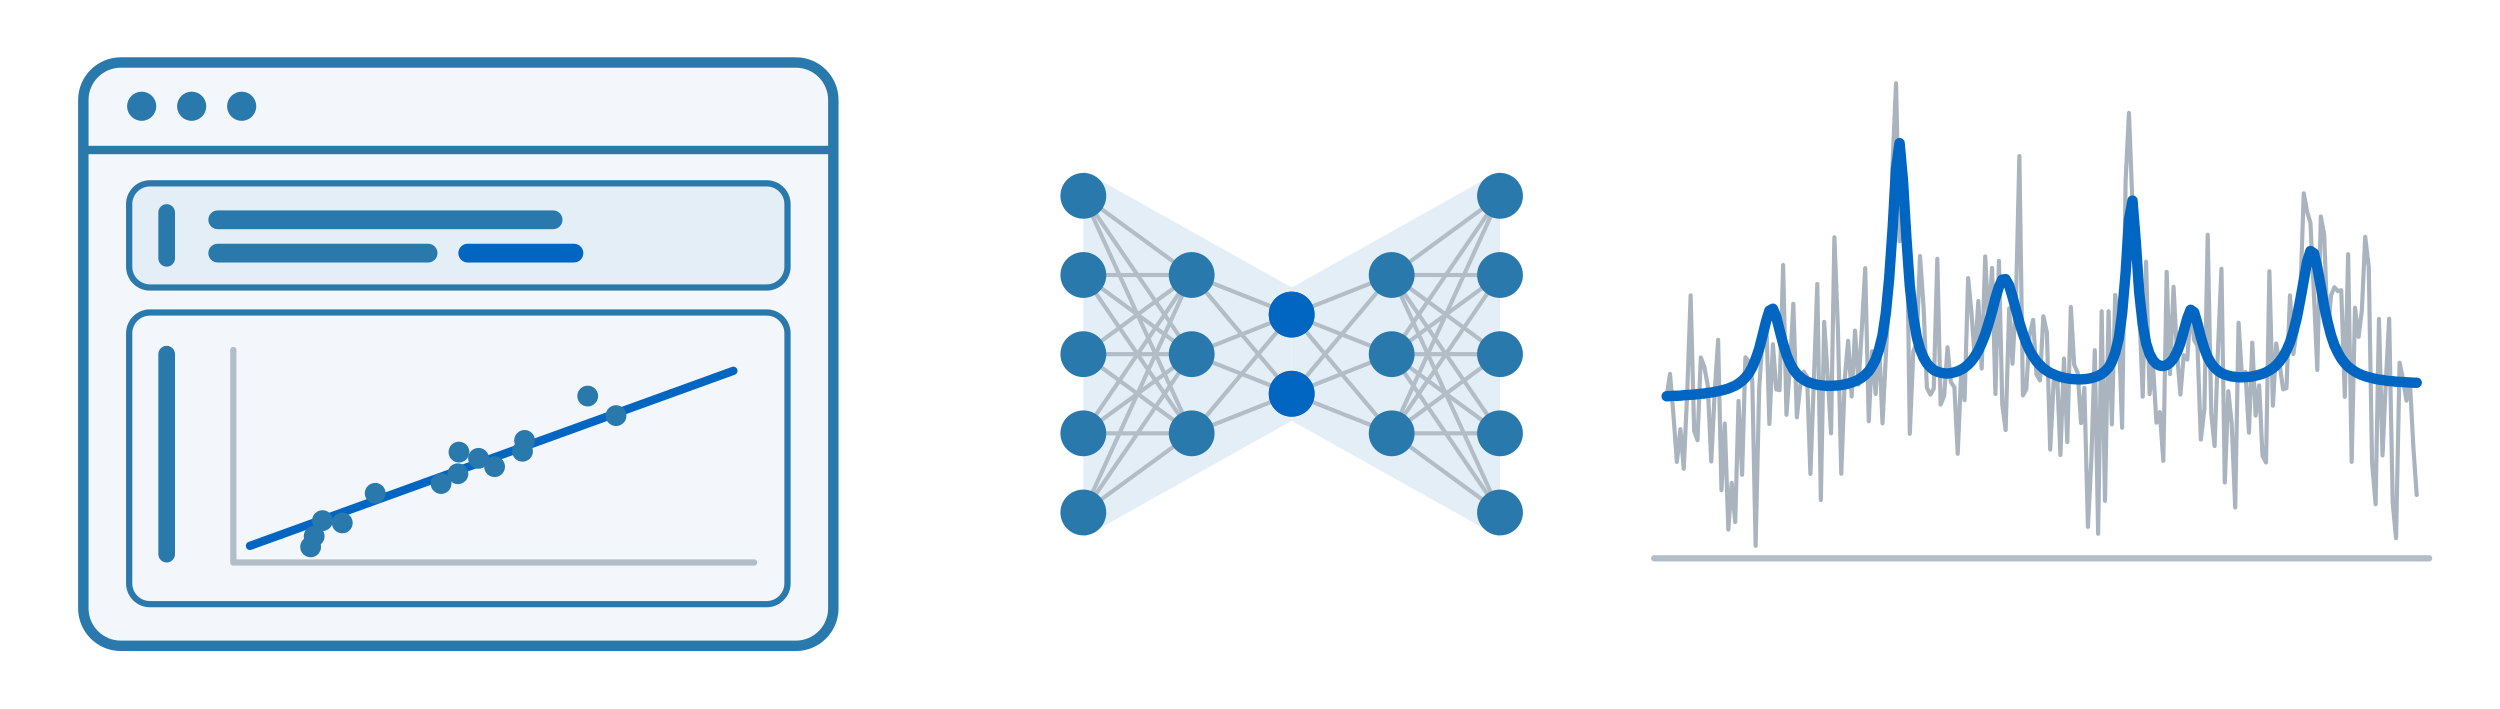
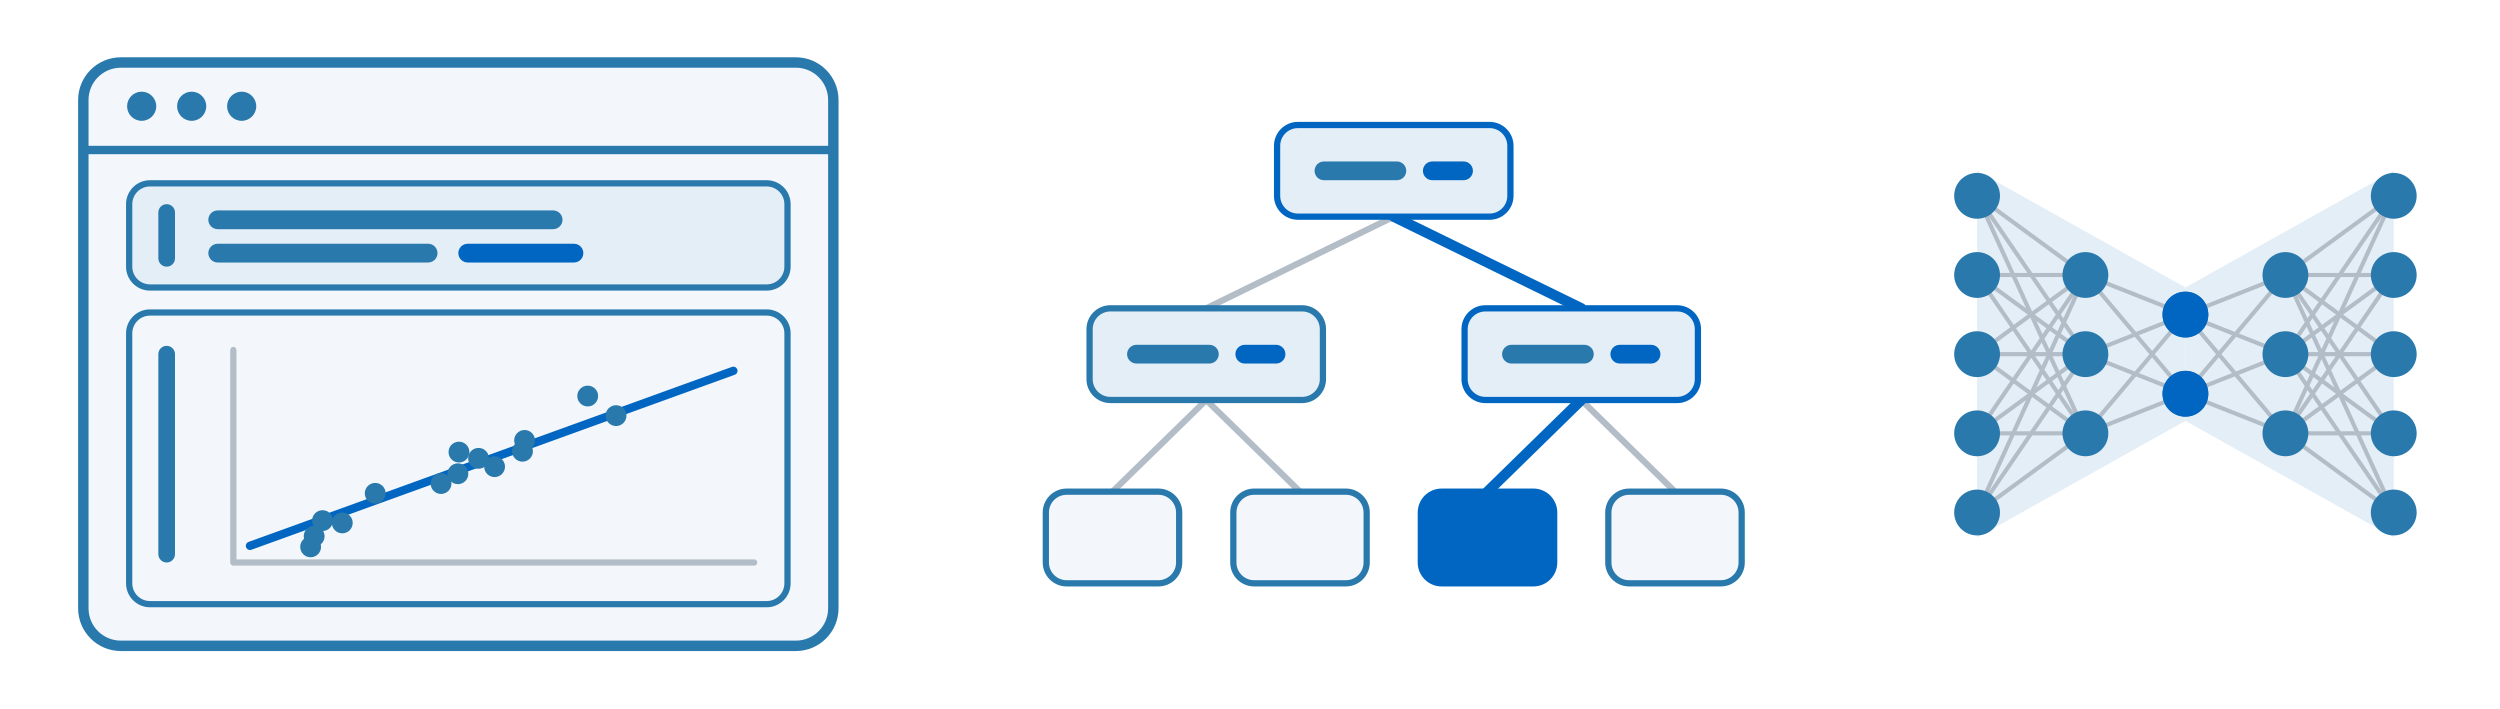
<svg xmlns="http://www.w3.org/2000/svg" version="1.1" width="1200" height="340" viewBox="0 0 1200 340">
  <g style="fill:none;stroke-linecap:round;stroke-linejoin:round">
    <rect x="40" y="30" width="360" height="280" rx="18" style="fill:#f3f7fb;stroke:#2979ad;stroke-width:5" />
    <path d="M 40,72 H 400" style="stroke:#2979ad;stroke-width:4" />
    <g style="fill:#2979ad">
      <circle cx="68" cy="51" r="7" />
      <circle cx="92" cy="51" r="7" />
      <circle cx="116" cy="51" r="7" />
    </g>
    <rect x="62" y="88" width="316" height="50" rx="10" style="fill:#e4eef7;stroke:#2979ad;stroke-width:3" />
    <g style="fill:#2979ad">
      <rect x="76" y="98" width="8" height="30" rx="4" />
      <rect x="100" y="101" width="170" height="9" rx="4.5" />
      <rect x="100" y="117" width="110" height="9" rx="4.5" />
      <rect x="220" y="117" width="60" height="9" rx="4.5" style="fill:#0066c2" />
    </g>
    <rect x="62" y="150" width="316" height="140" rx="10" style="stroke:#2979ad;stroke-width:3" />
    <rect x="76" y="166" width="8" height="104" rx="4" style="fill:#2979ad" />
    <path d="M 112,168 V 270 H 362" style="stroke:#b3bdc7;stroke-width:3" />
    <path d="M 120,262 352,178" style="stroke:#0066c2;stroke-width:4" />
    <g style="fill:#2979ad">
      <circle cx="149.1" cy="262.5" r="5" />
      <circle cx="150.8" cy="257.4" r="5" />
      <circle cx="154.8" cy="249.9" r="5" />
      <circle cx="164.3" cy="251.0" r="5" />
      <circle cx="180.1" cy="236.8" r="5" />
      <circle cx="211.7" cy="232.1" r="5" />
      <circle cx="219.8" cy="227.4" r="5" />
      <circle cx="220.3" cy="217.0" r="5" />
      <circle cx="229.7" cy="220.0" r="5" />
      <circle cx="237.4" cy="224.0" r="5" />
      <circle cx="250.8" cy="216.6" r="5" />
      <circle cx="251.8" cy="211.4" r="5" />
      <circle cx="282.1" cy="190.1" r="5" />
      <circle cx="295.7" cy="199.5" r="5" />
    </g>
-     <path d="M 520,82 620,138 V 202 L 520,258 Z" style="fill:#e4eef7" />
-     <path d="M 720,82 620,138 V 202 L 720,258 Z" style="fill:#e4eef7" />
-     <path d="M 520,94.0 572,132.0 M 520,94.0 572,170.0 M 520,94.0 572,208.0 M 520,132.0 572,132.0 M 520,132.0 572,170.0 M 520,132.0 572,208.0 M 520,170.0 572,132.0 M 520,170.0 572,170.0 M 520,170.0 572,208.0 M 520,208.0 572,132.0 M 520,208.0 572,170.0 M 520,208.0 572,208.0 M 520,246.0 572,132.0 M 520,246.0 572,170.0 M 520,246.0 572,208.0 M 572,132.0 620,151.0 M 572,132.0 620,189.0 M 572,170.0 620,151.0 M 572,170.0 620,189.0 M 572,208.0 620,151.0 M 572,208.0 620,189.0 M 620,151.0 668,132.0 M 620,151.0 668,170.0 M 620,151.0 668,208.0 M 620,189.0 668,132.0 M 620,189.0 668,170.0 M 620,189.0 668,208.0 M 668,132.0 720,94.0 M 668,132.0 720,132.0 M 668,132.0 720,170.0 M 668,132.0 720,208.0 M 668,132.0 720,246.0 M 668,170.0 720,94.0 M 668,170.0 720,132.0 M 668,170.0 720,170.0 M 668,170.0 720,208.0 M 668,170.0 720,246.0 M 668,208.0 720,94.0 M 668,208.0 720,132.0 M 668,208.0 720,170.0 M 668,208.0 720,208.0 M 668,208.0 720,246.0" style="stroke:#b3bdc7;stroke-width:2" />
+     <path d="M 669,104 579,148 M 579,192 534,236 M 579,192 624,236 M 759,192 804,236" style="stroke:#b3bdc7;stroke-width:3" />
+     <path d="M 669,104 759,148 M 759,192 714,236" style="stroke:#0066c2;stroke-width:5" />
+     <rect x="613" y="60" width="112" height="44" rx="10" style="fill:#e4eef7;stroke:#0066c2;stroke-width:3" />
+     <rect x="631" y="77.5" width="44" height="9" rx="4.5" style="fill:#2979ad" />
+     <rect x="683" y="77.5" width="24" height="9" rx="4.5" style="fill:#0066c2" />
+     <rect x="523" y="148" width="112" height="44" rx="10" style="fill:#e4eef7;stroke:#2979ad;stroke-width:3" />
+     <rect x="541" y="165.5" width="44" height="9" rx="4.5" style="fill:#2979ad" />
+     <rect x="593" y="165.5" width="24" height="9" rx="4.5" style="fill:#0066c2" />
+     <rect x="703" y="148" width="112" height="44" rx="10" style="fill:#e4eef7;stroke:#0066c2;stroke-width:3" />
+     <rect x="721" y="165.5" width="44" height="9" rx="4.5" style="fill:#2979ad" />
+     <rect x="773" y="165.5" width="24" height="9" rx="4.5" style="fill:#0066c2" />
+     <rect x="502" y="236" width="64" height="44" rx="10" style="fill:#f3f7fb;stroke:#2979ad;stroke-width:3" />
+     <rect x="592" y="236" width="64" height="44" rx="10" style="fill:#f3f7fb;stroke:#2979ad;stroke-width:3" />
+     <rect x="682" y="236" width="64" height="44" rx="10" style="fill:#0066c2;stroke:#0066c2;stroke-width:3" />
+     <rect x="772" y="236" width="64" height="44" rx="10" style="fill:#f3f7fb;stroke:#2979ad;stroke-width:3" />
+     <path d="M 949,82 1049,138 V 202 L 949,258 Z" style="fill:#e4eef7" />
+     <path d="M 1149,82 1049,138 V 202 L 1149,258 Z" style="fill:#e4eef7" />
+     <path d="M 949,94.0 1001,132.0 M 949,94.0 1001,170.0 M 949,94.0 1001,208.0 M 949,132.0 1001,132.0 M 949,132.0 1001,170.0 M 949,132.0 1001,208.0 M 949,170.0 1001,132.0 M 949,170.0 1001,170.0 M 949,170.0 1001,208.0 M 949,208.0 1001,132.0 M 949,208.0 1001,170.0 M 949,208.0 1001,208.0 M 949,246.0 1001,132.0 M 949,246.0 1001,170.0 M 949,246.0 1001,208.0 M 1001,132.0 1049,151.0 M 1001,132.0 1049,189.0 M 1001,170.0 1049,151.0 M 1001,170.0 1049,189.0 M 1001,208.0 1049,151.0 M 1001,208.0 1049,189.0 M 1049,151.0 1097,132.0 M 1049,151.0 1097,170.0 M 1049,151.0 1097,208.0 M 1049,189.0 1097,132.0 M 1049,189.0 1097,170.0 M 1049,189.0 1097,208.0 M 1097,132.0 1149,94.0 M 1097,132.0 1149,132.0 M 1097,132.0 1149,170.0 M 1097,132.0 1149,208.0 M 1097,132.0 1149,246.0 M 1097,170.0 1149,94.0 M 1097,170.0 1149,132.0 M 1097,170.0 1149,170.0 M 1097,170.0 1149,208.0 M 1097,170.0 1149,246.0 M 1097,208.0 1149,94.0 M 1097,208.0 1149,132.0 M 1097,208.0 1149,170.0 M 1097,208.0 1149,208.0 M 1097,208.0 1149,246.0" style="stroke:#b3bdc7;stroke-width:2" />
    <g style="fill:#2979ad">
-       <circle cx="520" cy="94.0" r="11" />
-       <circle cx="520" cy="132.0" r="11" />
-       <circle cx="520" cy="170.0" r="11" />
-       <circle cx="520" cy="208.0" r="11" />
-       <circle cx="520" cy="246.0" r="11" />
-       <circle cx="572" cy="132.0" r="11" />
-       <circle cx="572" cy="170.0" r="11" />
-       <circle cx="572" cy="208.0" r="11" />
-       <circle cx="620" cy="151.0" r="11" />
-       <circle cx="620" cy="189.0" r="11" />
-       <circle cx="668" cy="132.0" r="11" />
-       <circle cx="668" cy="170.0" r="11" />
-       <circle cx="668" cy="208.0" r="11" />
-       <circle cx="720" cy="94.0" r="11" />
-       <circle cx="720" cy="132.0" r="11" />
-       <circle cx="720" cy="170.0" r="11" />
-       <circle cx="720" cy="208.0" r="11" />
-       <circle cx="720" cy="246.0" r="11" />
+       <circle cx="949" cy="94.0" r="11" />
+       <circle cx="949" cy="132.0" r="11" />
+       <circle cx="949" cy="170.0" r="11" />
+       <circle cx="949" cy="208.0" r="11" />
+       <circle cx="949" cy="246.0" r="11" />
+       <circle cx="1001" cy="132.0" r="11" />
+       <circle cx="1001" cy="170.0" r="11" />
+       <circle cx="1001" cy="208.0" r="11" />
+       <circle cx="1049" cy="151.0" r="11" />
+       <circle cx="1049" cy="189.0" r="11" />
+       <circle cx="1097" cy="132.0" r="11" />
+       <circle cx="1097" cy="170.0" r="11" />
+       <circle cx="1097" cy="208.0" r="11" />
+       <circle cx="1149" cy="94.0" r="11" />
+       <circle cx="1149" cy="132.0" r="11" />
+       <circle cx="1149" cy="170.0" r="11" />
+       <circle cx="1149" cy="208.0" r="11" />
+       <circle cx="1149" cy="246.0" r="11" />
    </g>
    <g style="fill:#0066c2">
-       <circle cx="620" cy="151" r="11" />
-       <circle cx="620" cy="189" r="11" />
+       <circle cx="1049" cy="151" r="11" />
+       <circle cx="1049" cy="189" r="11" />
    </g>
-     <path d="M 794,268 H 1166" style="stroke:#b3bdc7;stroke-width:3" />
-     <path d="M 800.0,190.2 801.6,179.5 803.3,199.8 804.9,221.7 806.6,206.0 808.2,225.0 809.9,187.5 811.5,141.8 813.2,206.9 814.8,211.3 816.4,171.6 818.1,176.2 819.7,184.9 821.4,221.5 823.0,189.2 824.7,163.1 826.3,235.3 827.9,203.3 829.6,254.2 831.2,231.8 832.9,250.6 834.5,192.4 836.2,227.9 837.8,171.5 839.5,173.5 841.1,182.9 842.7,262.0 844.4,186.5 846.0,162.8 847.7,150.2 849.3,203.5 851.0,165.2 852.6,186.9 854.2,187.3 855.9,127.2 857.5,199.1 859.2,175.5 860.8,145.8 862.5,200.3 864.1,185.1 865.8,178.4 867.4,180.9 869.0,227.5 870.7,181.6 872.3,136.3 874.0,240.0 875.6,154.5 877.3,180.9 878.9,208.0 880.5,113.9 882.2,157.8 883.8,227.4 885.5,181.8 887.1,163.6 888.8,190.3 890.4,158.7 892.1,184.6 893.7,157.5 895.3,128.7 897.0,202.2 898.6,168.6 900.3,189.1 901.9,163.4 903.6,203.2 905.2,170.9 906.8,140.7 908.5,77.1 910.1,40.0 911.8,115.8 913.4,114.6 915.1,91.7 916.7,208.2 918.4,168.6 920.0,165.0 921.6,122.9 923.3,147.1 924.9,186.1 926.6,189.4 928.2,186.5 929.9,124.2 931.5,194.2 933.2,190.0 934.8,166.7 936.4,183.4 938.1,185.8 939.7,217.8 941.4,177.8 943.0,192.1 944.7,133.5 946.3,150.0 947.9,171.9 949.6,144.5 951.2,176.9 952.9,123.1 954.5,155.5 956.2,128.6 957.8,189.1 959.5,125.2 961.1,194.3 962.7,206.4 964.4,148.0 966.0,174.6 967.7,143.0 969.3,74.9 971.0,189.8 972.6,186.8 974.2,160.9 975.9,153.5 977.5,179.7 979.2,182.6 980.8,151.8 982.5,159.5 984.1,215.8 985.8,182.6 987.4,179.1 989.0,218.4 990.7,172.1 992.3,212.2 994.0,147.3 995.6,175.1 997.3,178.9 998.9,203.1 1000.5,186.2 1002.2,252.9 1003.8,221.8 1005.5,168.1 1007.1,256.2 1008.8,149.4 1010.4,240.4 1012.1,149.4 1013.7,203.7 1015.3,141.6 1017.0,157.7 1018.6,205.3 1020.3,86.6 1021.9,54.2 1023.6,98.7 1025.2,126.1 1026.8,145.9 1028.5,190.4 1030.1,125.6 1031.8,189.2 1033.4,174.7 1035.1,202.9 1036.7,197.8 1038.4,221.2 1040.0,130.5 1041.6,179.6 1043.3,137.7 1044.9,168.6 1046.6,189.4 1048.2,170.5 1049.9,172.6 1051.5,148.5 1053.2,163.3 1054.8,166.1 1056.4,211.0 1058.1,196.2 1059.7,112.7 1061.4,198.4 1063.0,214.1 1064.7,166.0 1066.3,129.0 1067.9,231.6 1069.6,187.8 1071.2,203.2 1072.9,243.6 1074.5,154.9 1076.2,181.9 1077.8,178.5 1079.5,207.7 1081.1,164.5 1082.7,199.5 1084.4,185.0 1086.0,218.8 1087.7,222.0 1089.3,130.2 1091.0,194.7 1092.6,164.9 1094.2,174.7 1095.9,186.9 1097.5,186.3 1099.2,141.8 1100.8,169.9 1102.5,157.8 1104.1,143.3 1105.8,92.8 1107.4,101.5 1109.0,106.9 1110.7,141.7 1112.3,177.6 1114.0,103.9 1115.6,112.6 1117.3,159.8 1118.9,141.7 1120.5,137.9 1122.2,139.7 1123.8,139.3 1125.5,190.5 1127.1,122.0 1128.8,221.7 1130.4,147.7 1132.1,161.7 1133.7,148.9 1135.3,113.7 1137.0,128.2 1138.6,222.3 1140.3,242.0 1141.9,153.1 1143.6,218.6 1145.2,183.1 1146.8,153.0 1148.5,241.5 1150.1,258.3 1151.8,174.1 1153.4,181.8 1155.1,192.3 1156.7,182.2 1158.4,214.3 1160.0,237.6" style="stroke:#aab4be;stroke-width:2" />
-     <path d="M 800.0,190.2 801.6,190.1 803.3,190.0 804.9,190.0 806.6,189.9 808.2,189.7 809.9,189.6 811.5,189.5 813.2,189.4 814.8,189.2 816.4,189.0 818.1,188.9 819.7,188.6 821.4,188.4 823.0,188.1 824.7,187.8 826.3,187.4 827.9,187.0 829.6,186.5 831.2,185.8 832.9,185.1 834.5,184.1 836.2,182.8 837.8,181.2 839.5,179.1 841.1,176.2 842.7,172.4 844.4,167.4 846.0,161.1 847.7,154.3 849.3,149.1 851.0,148.2 852.6,152.1 854.2,158.5 855.9,165.0 857.5,170.3 859.2,174.4 860.8,177.3 862.5,179.5 864.1,181.1 865.8,182.3 867.4,183.2 869.0,183.8 870.7,184.3 872.3,184.7 874.0,184.9 875.6,185.1 877.3,185.2 878.9,185.2 880.5,185.1 882.2,185.0 883.8,184.8 885.5,184.5 887.1,184.1 888.8,183.6 890.4,183.0 892.1,182.2 893.7,181.2 895.3,179.9 897.0,178.2 898.6,175.8 900.3,172.6 901.9,167.9 903.6,161.0 905.2,150.3 906.8,133.7 908.5,109.1 910.1,80.8 911.8,68.7 913.4,86.3 915.1,114.7 916.7,137.3 918.4,152.1 920.0,161.5 921.6,167.6 923.3,171.7 924.9,174.4 926.6,176.3 928.2,177.6 929.9,178.4 931.5,178.9 933.2,179.2 934.8,179.3 936.4,179.1 938.1,178.7 939.7,178.2 941.4,177.4 943.0,176.4 944.7,175.0 946.3,173.3 947.9,171.1 949.6,168.3 951.2,164.8 952.9,160.5 954.5,155.3 956.2,149.4 957.8,143.1 959.5,137.6 961.1,134.2 962.7,134.0 964.4,137.1 966.0,142.5 967.7,148.8 969.3,154.8 971.0,160.2 972.6,164.6 974.2,168.2 975.9,171.1 977.5,173.4 979.2,175.3 980.8,176.8 982.5,178.0 984.1,179.0 985.8,179.7 987.4,180.4 989.0,180.9 990.7,181.3 992.3,181.6 994.0,181.9 995.6,182.0 997.3,182.1 998.9,182.1 1000.5,182.0 1002.2,181.8 1003.8,181.5 1005.5,181.0 1007.1,180.4 1008.8,179.5 1010.4,178.2 1012.1,176.4 1013.7,173.6 1015.3,169.3 1017.0,162.4 1018.6,150.6 1020.3,131.0 1021.9,105.6 1023.6,96.3 1025.2,116.3 1026.8,140.2 1028.5,155.7 1030.1,164.7 1031.8,169.9 1033.4,172.9 1035.1,174.7 1036.7,175.5 1038.4,175.7 1040.0,175.2 1041.6,174.1 1043.3,172.1 1044.9,169.1 1046.6,164.7 1048.2,158.9 1049.9,152.7 1051.5,148.7 1053.2,149.9 1054.8,155.4 1056.4,161.9 1058.1,167.4 1059.7,171.5 1061.4,174.5 1063.0,176.5 1064.7,178.0 1066.3,179.1 1067.9,179.8 1069.6,180.3 1071.2,180.7 1072.9,180.9 1074.5,181.1 1076.2,181.1 1077.8,181.0 1079.5,180.9 1081.1,180.7 1082.7,180.3 1084.4,179.9 1086.0,179.4 1087.7,178.7 1089.3,177.8 1091.0,176.7 1092.6,175.3 1094.2,173.5 1095.9,171.2 1097.5,168.2 1099.2,164.3 1100.8,159.1 1102.5,152.4 1104.1,144.1 1105.8,134.6 1107.4,125.7 1109.0,120.5 1110.7,121.6 1112.3,128.4 1114.0,137.7 1115.6,147.0 1117.3,154.8 1118.9,161.0 1120.5,165.7 1122.2,169.3 1123.8,172.1 1125.5,174.3 1127.1,176.0 1128.8,177.3 1130.4,178.4 1132.1,179.3 1133.7,180.0 1135.3,180.6 1137.0,181.1 1138.6,181.5 1140.3,181.9 1141.9,182.2 1143.6,182.4 1145.2,182.7 1146.8,182.9 1148.5,183.0 1150.1,183.2 1151.8,183.3 1153.4,183.4 1155.1,183.5 1156.7,183.6 1158.4,183.7 1160.0,183.7" style="stroke:#0066c2;stroke-width:5" />
  </g>
</svg>
